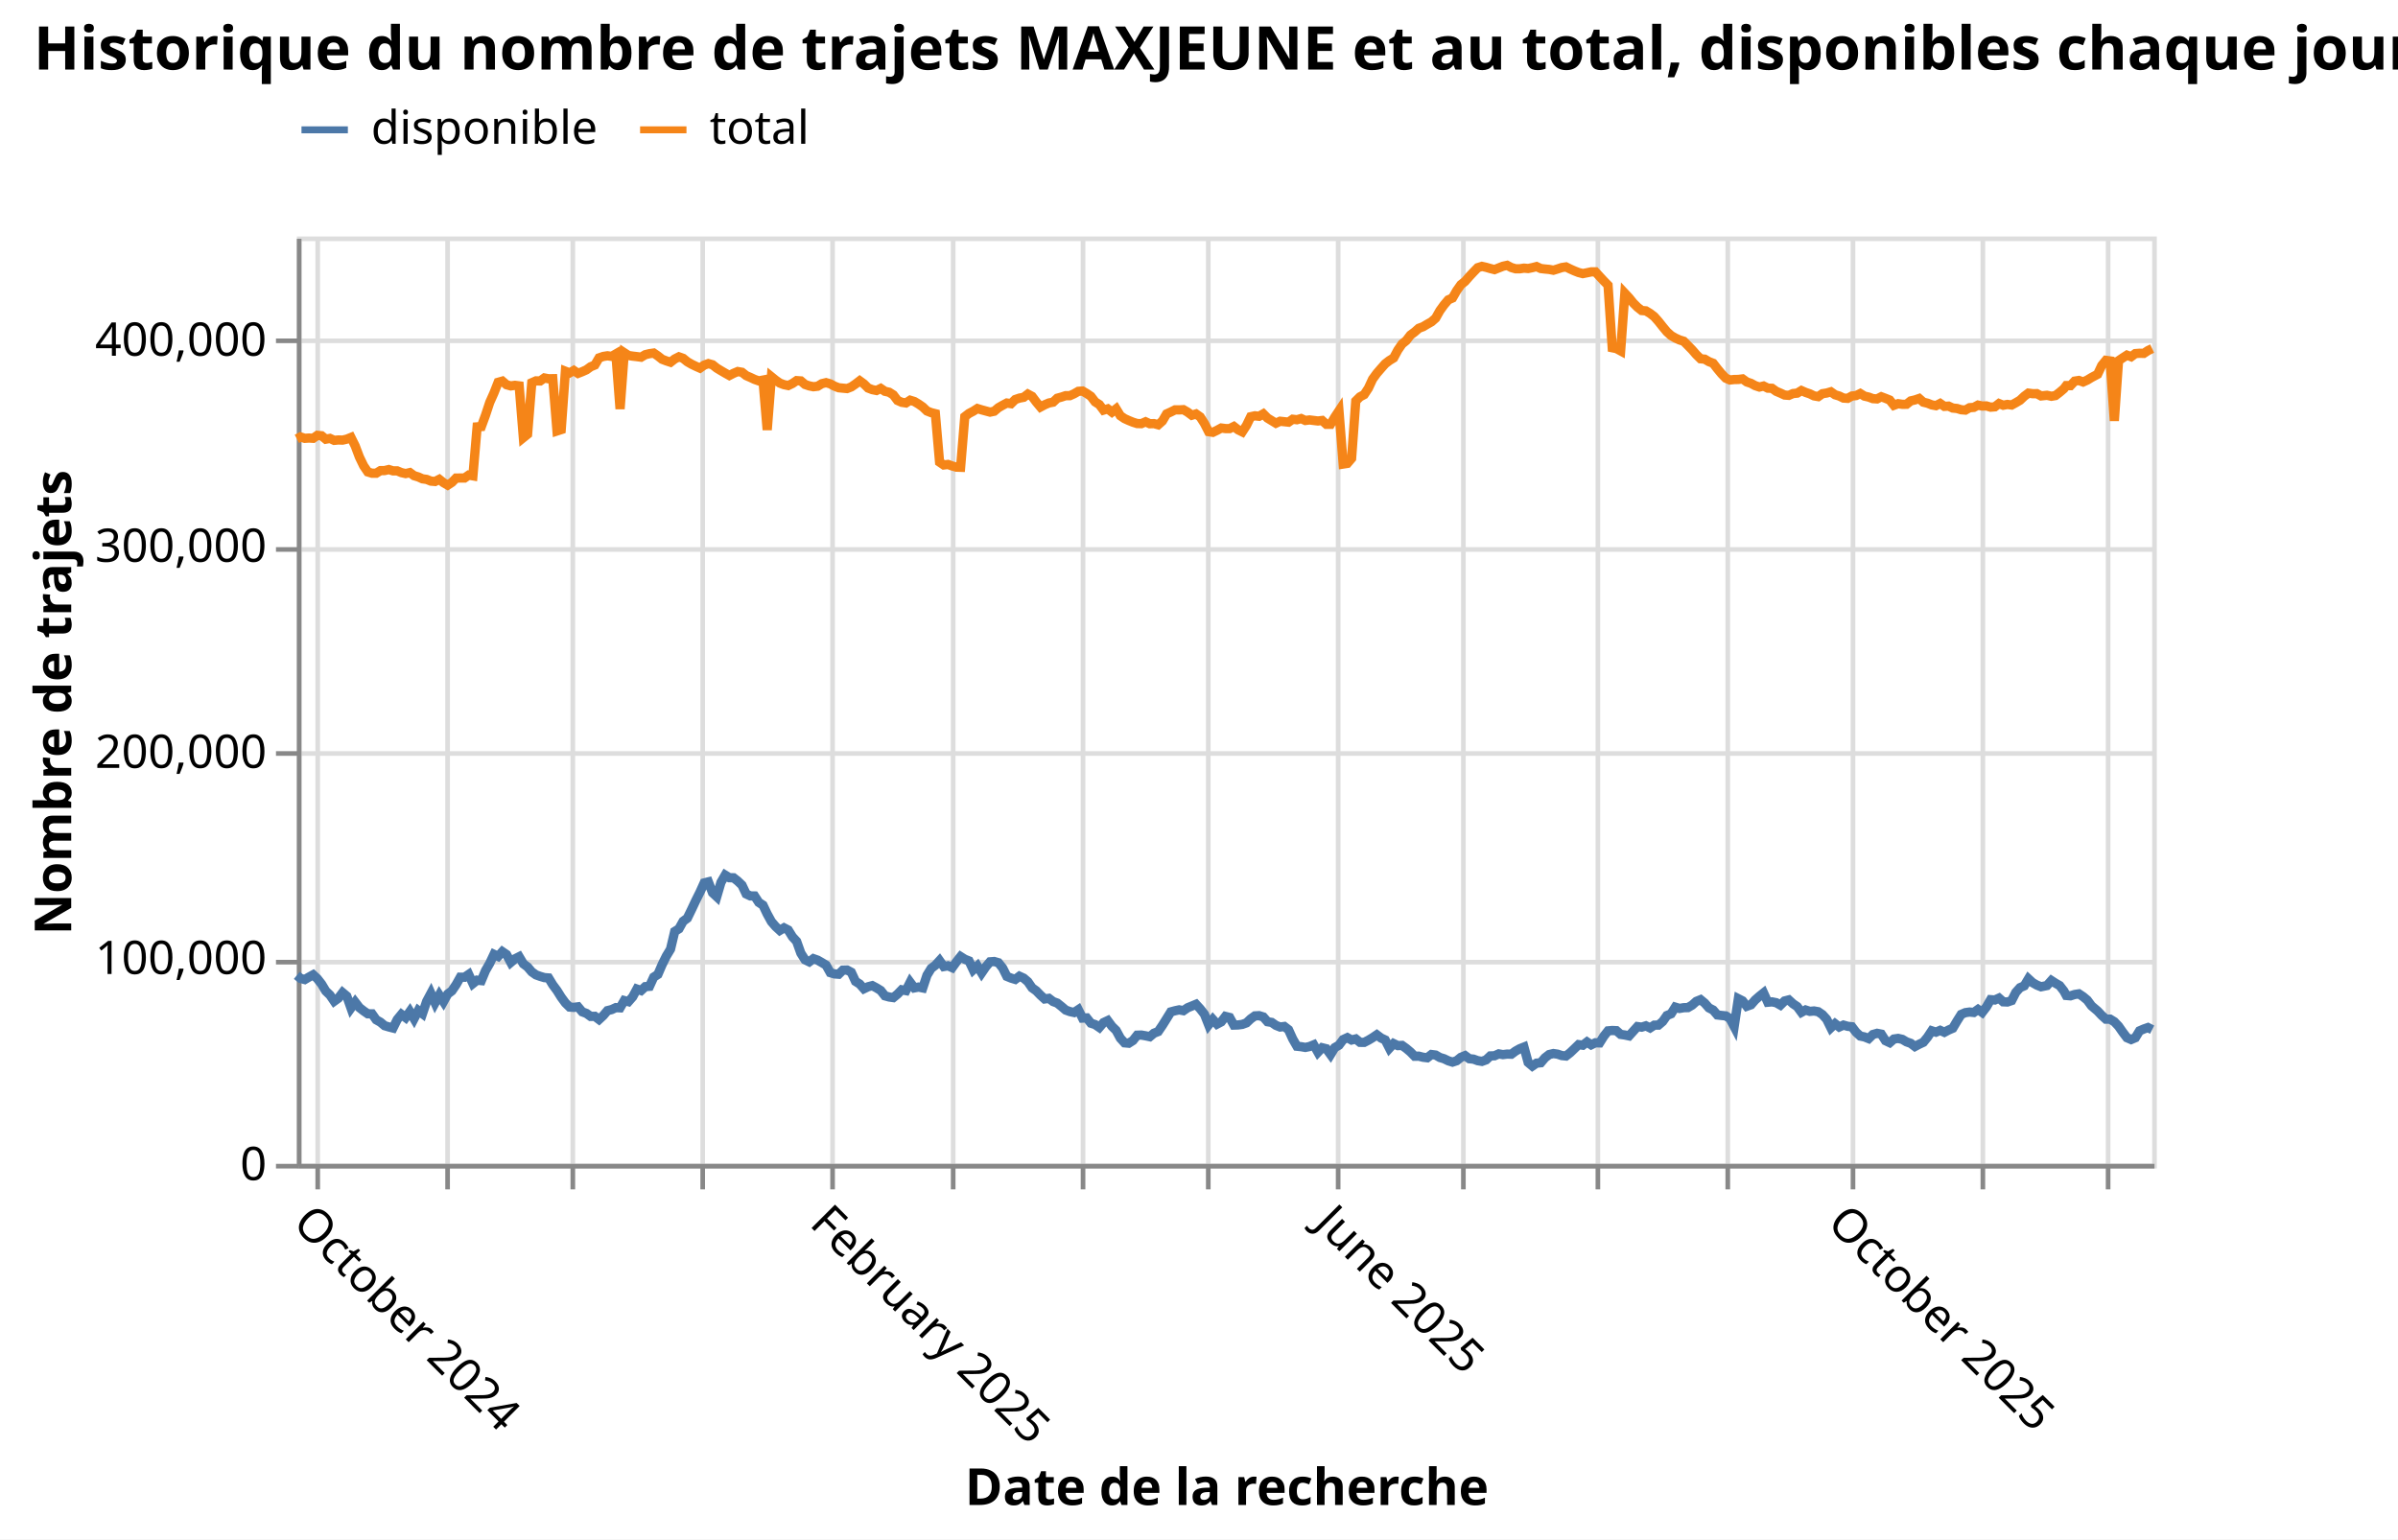
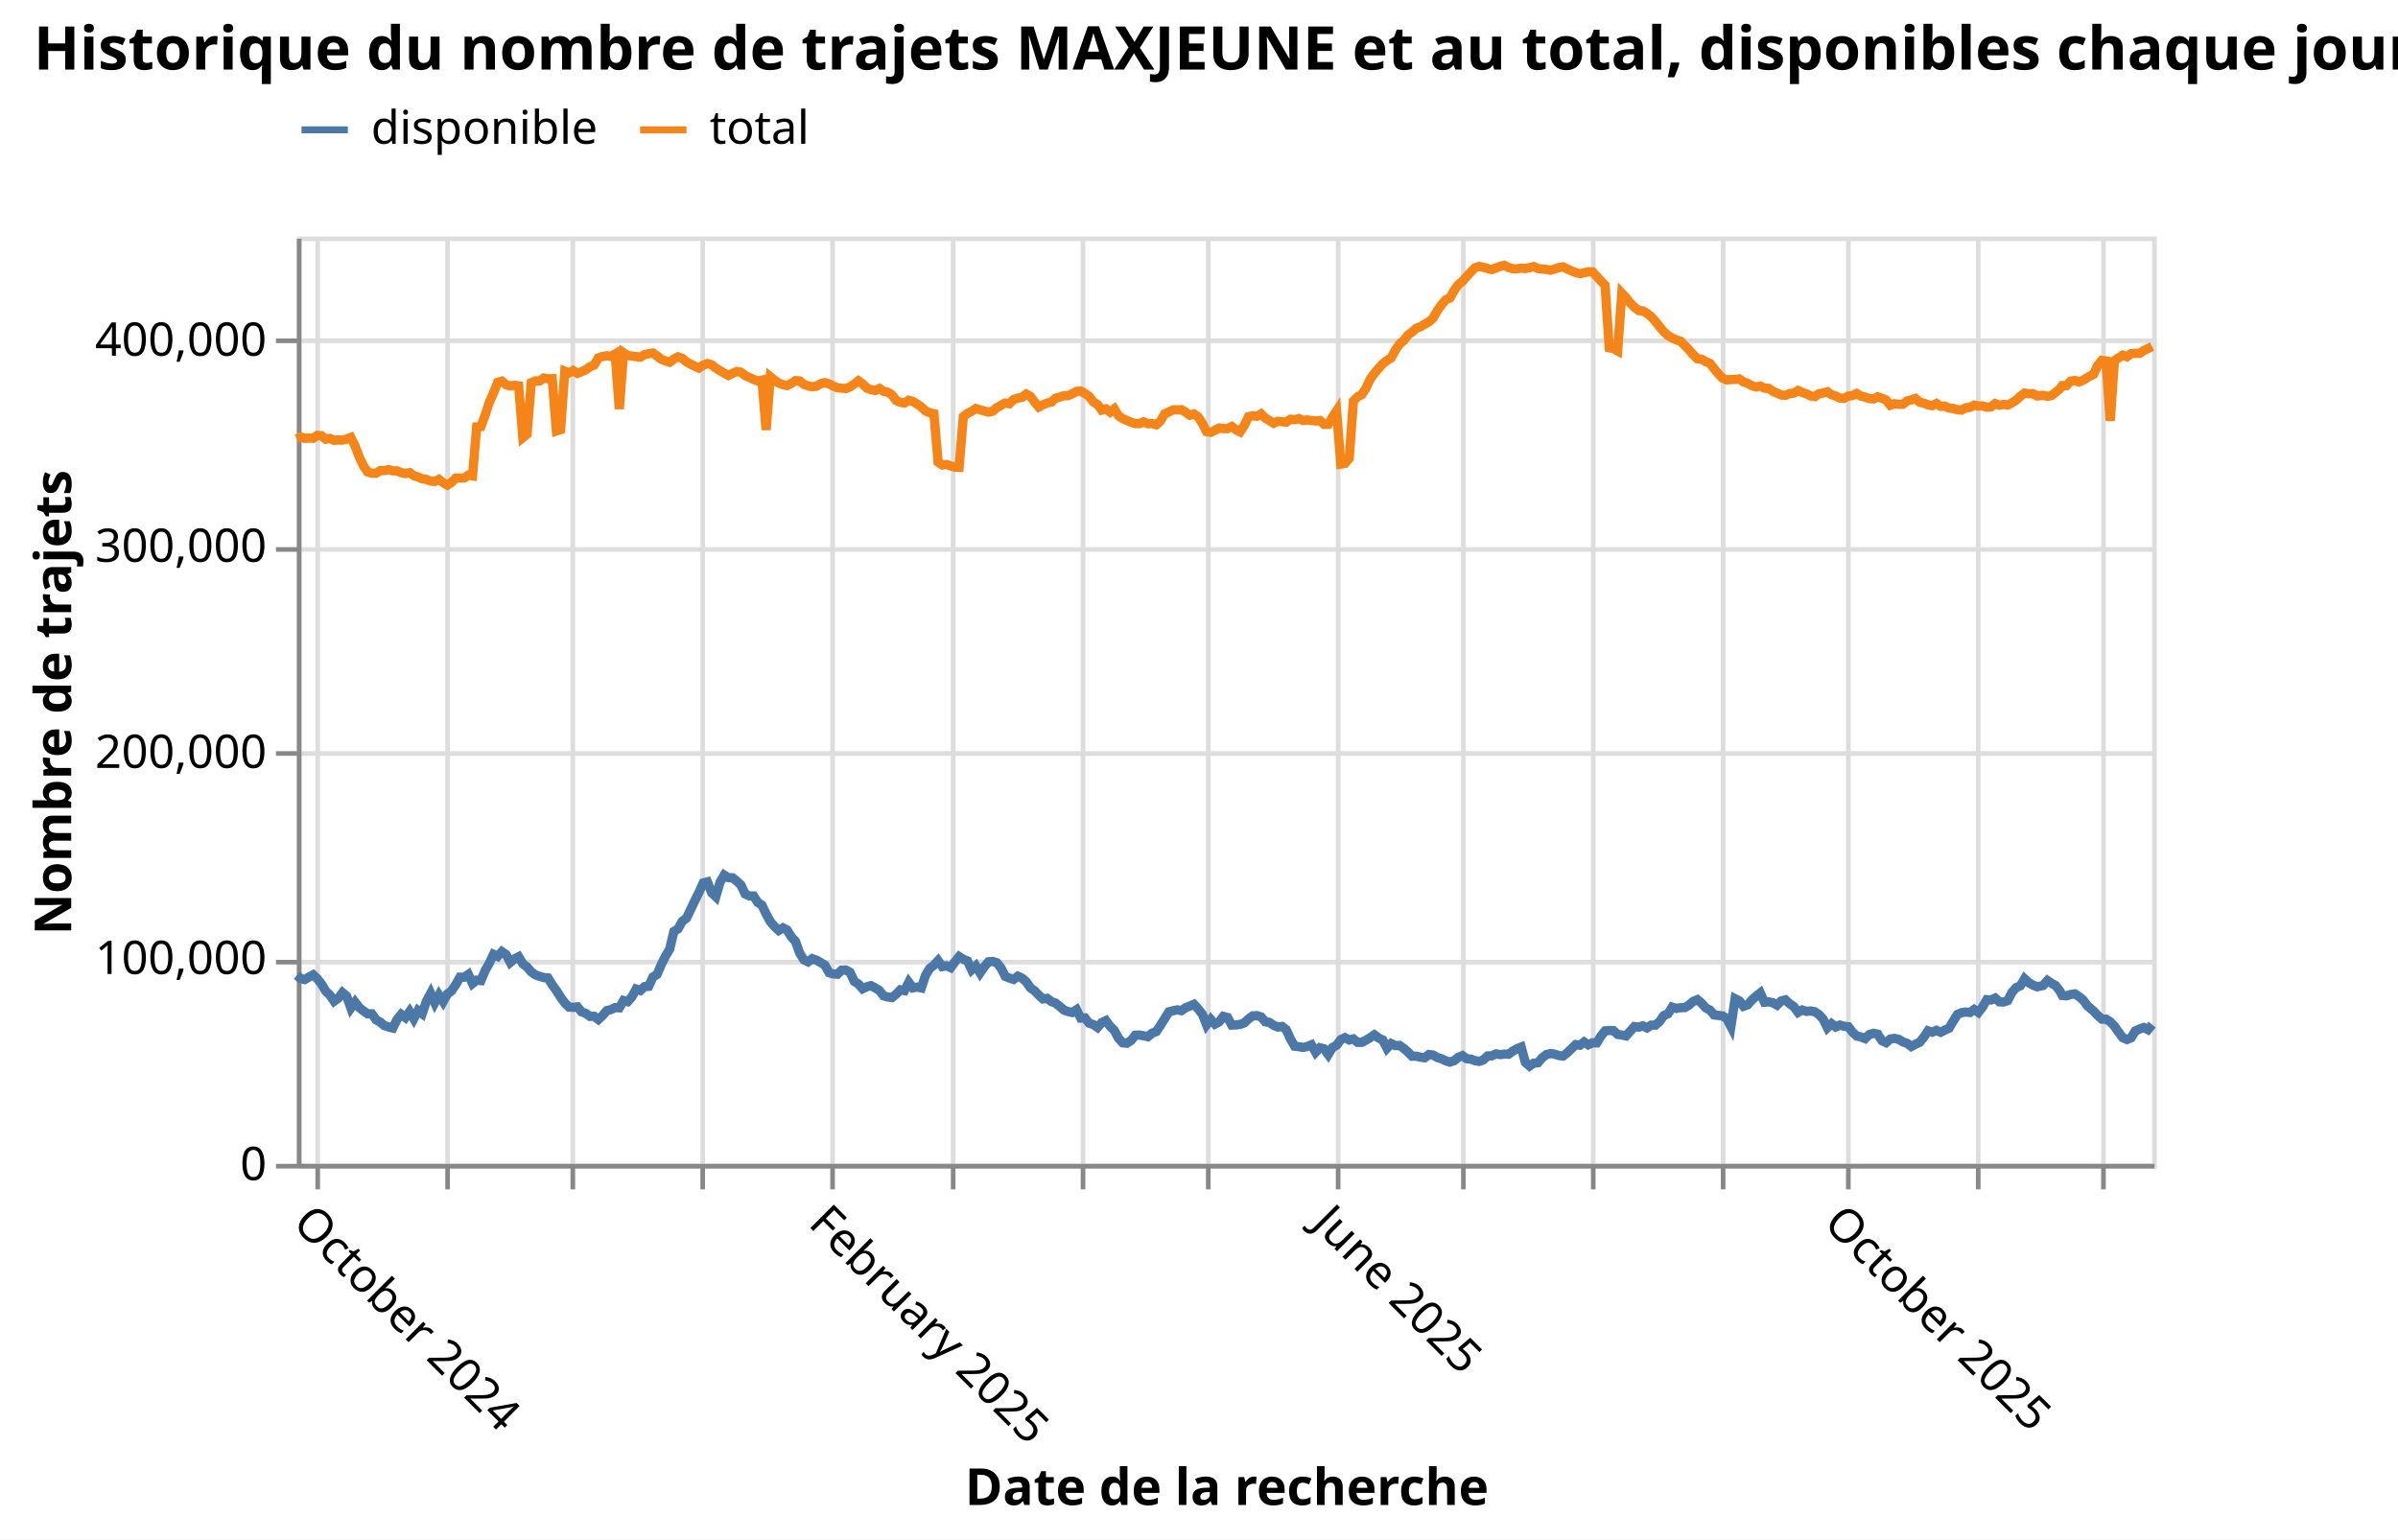
<svg xmlns="http://www.w3.org/2000/svg" version="1.1" class="marks" width="517" height="332" viewBox="0 0 517 332">
  <rect width="517" height="332" fill="white" />
  <g fill="none" stroke-miterlimit="10" transform="translate(64,51)">
    <g class="mark-group role-frame root" role="graphics-object" aria-roledescription="group mark container">
      <g transform="translate(0,0)">
        <path class="background" aria-hidden="true" d="M0.5,0.5h400v200h-400Z" stroke="#ddd" />
        <g>
          <g class="mark-group role-axis" aria-hidden="true">
            <g transform="translate(0.5,200.5)">
              <path class="background" aria-hidden="true" d="M0,0h0v0h0Z" pointer-events="none" />
              <g>
                <g class="mark-rule role-axis-grid" pointer-events="none">
                  <line transform="translate(4,-200)" x2="0" y2="200" stroke="#ddd" stroke-width="1" opacity="1" />
                  <line transform="translate(32,-200)" x2="0" y2="200" stroke="#ddd" stroke-width="1" opacity="1" />
                  <line transform="translate(59,-200)" x2="0" y2="200" stroke="#ddd" stroke-width="1" opacity="1" />
                  <line transform="translate(87,-200)" x2="0" y2="200" stroke="#ddd" stroke-width="1" opacity="1" />
                  <line transform="translate(115,-200)" x2="0" y2="200" stroke="#ddd" stroke-width="1" opacity="1" />
                  <line transform="translate(141,-200)" x2="0" y2="200" stroke="#ddd" stroke-width="1" opacity="1" />
                  <line transform="translate(169,-200)" x2="0" y2="200" stroke="#ddd" stroke-width="1" opacity="1" />
                  <line transform="translate(196,-200)" x2="0" y2="200" stroke="#ddd" stroke-width="1" opacity="1" />
                  <line transform="translate(224,-200)" x2="0" y2="200" stroke="#ddd" stroke-width="1" opacity="1" />
                  <line transform="translate(251,-200)" x2="0" y2="200" stroke="#ddd" stroke-width="1" opacity="1" />
-                   <line transform="translate(280,-200)" x2="0" y2="200" stroke="#ddd" stroke-width="1" opacity="1" />
-                   <line transform="translate(308,-200)" x2="0" y2="200" stroke="#ddd" stroke-width="1" opacity="1" />
-                   <line transform="translate(335,-200)" x2="0" y2="200" stroke="#ddd" stroke-width="1" opacity="1" />
-                   <line transform="translate(363,-200)" x2="0" y2="200" stroke="#ddd" stroke-width="1" opacity="1" />
-                   <line transform="translate(390,-200)" x2="0" y2="200" stroke="#ddd" stroke-width="1" opacity="1" />
+                   <line transform="translate(279,-200)" x2="0" y2="200" stroke="#ddd" stroke-width="1" opacity="1" />
+                   <line transform="translate(307,-200)" x2="0" y2="200" stroke="#ddd" stroke-width="1" opacity="1" />
+                   <line transform="translate(334,-200)" x2="0" y2="200" stroke="#ddd" stroke-width="1" opacity="1" />
+                   <line transform="translate(362,-200)" x2="0" y2="200" stroke="#ddd" stroke-width="1" opacity="1" />
+                   <line transform="translate(389,-200)" x2="0" y2="200" stroke="#ddd" stroke-width="1" opacity="1" />
                </g>
              </g>
              <path class="foreground" aria-hidden="true" d="" pointer-events="none" display="none" />
            </g>
          </g>
          <g class="mark-group role-axis" aria-hidden="true">
            <g transform="translate(0.5,0.5)">
              <path class="background" aria-hidden="true" d="M0,0h0v0h0Z" pointer-events="none" />
              <g>
                <g class="mark-rule role-axis-grid" pointer-events="none">
                  <line transform="translate(0,200)" x2="400" y2="0" stroke="#ddd" stroke-width="1" opacity="1" />
                  <line transform="translate(0,156)" x2="400" y2="0" stroke="#ddd" stroke-width="1" opacity="1" />
                  <line transform="translate(0,111)" x2="400" y2="0" stroke="#ddd" stroke-width="1" opacity="1" />
                  <line transform="translate(0,67)" x2="400" y2="0" stroke="#ddd" stroke-width="1" opacity="1" />
                  <line transform="translate(0,22)" x2="400" y2="0" stroke="#ddd" stroke-width="1" opacity="1" />
                </g>
              </g>
              <path class="foreground" aria-hidden="true" d="" pointer-events="none" display="none" />
            </g>
          </g>
          <g class="mark-group role-axis" role="graphics-symbol" aria-roledescription="axis" aria-label="X-axis titled 'Date de la recherche' for a time scale with values from September 2024 to December 2025">
            <g transform="translate(0.5,200.5)">
              <path class="background" aria-hidden="true" d="M0,0h0v0h0Z" pointer-events="none" />
              <g>
                <g class="mark-rule role-axis-tick" pointer-events="none">
                  <line transform="translate(4,0)" x2="0" y2="5" stroke="#888" stroke-width="1" opacity="1" />
                  <line transform="translate(32,0)" x2="0" y2="5" stroke="#888" stroke-width="1" opacity="1" />
                  <line transform="translate(59,0)" x2="0" y2="5" stroke="#888" stroke-width="1" opacity="1" />
                  <line transform="translate(87,0)" x2="0" y2="5" stroke="#888" stroke-width="1" opacity="1" />
                  <line transform="translate(115,0)" x2="0" y2="5" stroke="#888" stroke-width="1" opacity="1" />
                  <line transform="translate(141,0)" x2="0" y2="5" stroke="#888" stroke-width="1" opacity="1" />
                  <line transform="translate(169,0)" x2="0" y2="5" stroke="#888" stroke-width="1" opacity="1" />
                  <line transform="translate(196,0)" x2="0" y2="5" stroke="#888" stroke-width="1" opacity="1" />
                  <line transform="translate(224,0)" x2="0" y2="5" stroke="#888" stroke-width="1" opacity="1" />
                  <line transform="translate(251,0)" x2="0" y2="5" stroke="#888" stroke-width="1" opacity="1" />
-                   <line transform="translate(280,0)" x2="0" y2="5" stroke="#888" stroke-width="1" opacity="1" />
-                   <line transform="translate(308,0)" x2="0" y2="5" stroke="#888" stroke-width="1" opacity="1" />
-                   <line transform="translate(335,0)" x2="0" y2="5" stroke="#888" stroke-width="1" opacity="1" />
-                   <line transform="translate(363,0)" x2="0" y2="5" stroke="#888" stroke-width="1" opacity="1" />
-                   <line transform="translate(390,0)" x2="0" y2="5" stroke="#888" stroke-width="1" opacity="1" />
+                   <line transform="translate(279,0)" x2="0" y2="5" stroke="#888" stroke-width="1" opacity="1" />
+                   <line transform="translate(307,0)" x2="0" y2="5" stroke="#888" stroke-width="1" opacity="1" />
+                   <line transform="translate(334,0)" x2="0" y2="5" stroke="#888" stroke-width="1" opacity="1" />
+                   <line transform="translate(362,0)" x2="0" y2="5" stroke="#888" stroke-width="1" opacity="1" />
+                   <line transform="translate(389,0)" x2="0" y2="5" stroke="#888" stroke-width="1" opacity="1" />
                </g>
                <g class="mark-text role-axis-label" pointer-events="none">
-                   <text text-anchor="start" transform="translate(3.95897,7) rotate(45) translate(0,8)" font-family="sans-serif" font-size="10px" fill="#000" opacity="1">October 2024</text>
-                   <text text-anchor="start" transform="translate(32.05726,7) rotate(45) translate(0,8)" font-family="sans-serif" font-size="10px" fill="#000" opacity="0">November 2024</text>
-                   <text text-anchor="start" transform="translate(59.24915,7) rotate(45) translate(0,8)" font-family="sans-serif" font-size="10px" fill="#000" opacity="0">December 2024</text>
-                   <text text-anchor="start" transform="translate(87.34744,7) rotate(45) translate(0,8)" font-family="sans-serif" font-size="10px" fill="#000" opacity="0">January 2025</text>
-                   <text text-anchor="start" transform="translate(115.4457,7) rotate(45) translate(0,8)" font-family="sans-serif" font-size="10px" fill="#000" opacity="1">February 2025</text>
-                   <text text-anchor="start" transform="translate(140.8248,7) rotate(45) translate(0,8)" font-family="sans-serif" font-size="10px" fill="#000" opacity="0">March 2025</text>
-                   <text text-anchor="start" transform="translate(168.9231,7) rotate(45) translate(0,8)" font-family="sans-serif" font-size="10px" fill="#000" opacity="0">April 2025</text>
-                   <text text-anchor="start" transform="translate(196.115,7) rotate(45) translate(0,8)" font-family="sans-serif" font-size="10px" fill="#000" opacity="0">May 2025</text>
-                   <text text-anchor="start" transform="translate(224.2133,7) rotate(45) translate(0,8)" font-family="sans-serif" font-size="10px" fill="#000" opacity="1">June 2025</text>
-                   <text text-anchor="start" transform="translate(251.4052,7) rotate(45) translate(0,8)" font-family="sans-serif" font-size="10px" fill="#000" opacity="0">July 2025</text>
-                   <text text-anchor="start" transform="translate(279.5035,7) rotate(45) translate(0,8)" font-family="sans-serif" font-size="10px" fill="#000" opacity="0">August 2025</text>
-                   <text text-anchor="start" transform="translate(307.6018,7) rotate(45) translate(0,8)" font-family="sans-serif" font-size="10px" fill="#000" opacity="0">September 2025</text>
-                   <text text-anchor="start" transform="translate(334.7937,7) rotate(45) translate(0,8)" font-family="sans-serif" font-size="10px" fill="#000" opacity="1">October 2025</text>
-                   <text text-anchor="start" transform="translate(362.892,7) rotate(45) translate(0,8)" font-family="sans-serif" font-size="10px" fill="#000" opacity="0">November 2025</text>
-                   <text text-anchor="start" transform="translate(390.0839,7) rotate(45) translate(0,8)" font-family="sans-serif" font-size="10px" fill="#000" opacity="0">December 2025</text>
+                   <text text-anchor="start" transform="translate(3.950018,7) rotate(45) translate(0,8)" font-family="sans-serif" font-size="10px" fill="#000" opacity="1">October 2024</text>
+                   <text text-anchor="start" transform="translate(31.98478,7) rotate(45) translate(0,8)" font-family="sans-serif" font-size="10px" fill="#000" opacity="0">November 2024</text>
+                   <text text-anchor="start" transform="translate(59.11519,7) rotate(45) translate(0,8)" font-family="sans-serif" font-size="10px" fill="#000" opacity="0">December 2024</text>
+                   <text text-anchor="start" transform="translate(87.14995,7) rotate(45) translate(0,8)" font-family="sans-serif" font-size="10px" fill="#000" opacity="0">January 2025</text>
+                   <text text-anchor="start" transform="translate(115.1847,7) rotate(45) translate(0,8)" font-family="sans-serif" font-size="10px" fill="#000" opacity="1">February 2025</text>
+                   <text text-anchor="start" transform="translate(140.5064,7) rotate(45) translate(0,8)" font-family="sans-serif" font-size="10px" fill="#000" opacity="0">March 2025</text>
+                   <text text-anchor="start" transform="translate(168.5412,7) rotate(45) translate(0,8)" font-family="sans-serif" font-size="10px" fill="#000" opacity="0">April 2025</text>
+                   <text text-anchor="start" transform="translate(195.6716,7) rotate(45) translate(0,8)" font-family="sans-serif" font-size="10px" fill="#000" opacity="0">May 2025</text>
+                   <text text-anchor="start" transform="translate(223.7064,7) rotate(45) translate(0,8)" font-family="sans-serif" font-size="10px" fill="#000" opacity="1">June 2025</text>
+                   <text text-anchor="start" transform="translate(250.8368,7) rotate(45) translate(0,8)" font-family="sans-serif" font-size="10px" fill="#000" opacity="0">July 2025</text>
+                   <text text-anchor="start" transform="translate(278.8715,7) rotate(45) translate(0,8)" font-family="sans-serif" font-size="10px" fill="#000" opacity="0">August 2025</text>
+                   <text text-anchor="start" transform="translate(306.9063,7) rotate(45) translate(0,8)" font-family="sans-serif" font-size="10px" fill="#000" opacity="0">September 2025</text>
+                   <text text-anchor="start" transform="translate(334.0367,7) rotate(45) translate(0,8)" font-family="sans-serif" font-size="10px" fill="#000" opacity="1">October 2025</text>
+                   <text text-anchor="start" transform="translate(362.0714,7) rotate(45) translate(0,8)" font-family="sans-serif" font-size="10px" fill="#000" opacity="0">November 2025</text>
+                   <text text-anchor="start" transform="translate(389.2019,7) rotate(45) translate(0,8)" font-family="sans-serif" font-size="10px" fill="#000" opacity="0">December 2025</text>
                </g>
                <g class="mark-rule role-axis-domain" pointer-events="none">
                  <line transform="translate(0,0)" x2="400" y2="0" stroke="#888" stroke-width="1" opacity="1" />
                </g>
                <g class="mark-text role-axis-title" pointer-events="none">
                  <text text-anchor="middle" transform="translate(200,73.06063)" font-family="sans-serif" font-size="11px" font-weight="bold" fill="#000" opacity="1">Date de la recherche</text>
                </g>
              </g>
              <path class="foreground" aria-hidden="true" d="" pointer-events="none" display="none" />
            </g>
          </g>
          <g class="mark-group role-axis" role="graphics-symbol" aria-roledescription="axis" aria-label="Y-axis titled 'Nombre de trajets' for a linear scale with values from 0 to 450,000">
            <g transform="translate(0.5,0.5)">
              <path class="background" aria-hidden="true" d="M0,0h0v0h0Z" pointer-events="none" />
              <g>
                <g class="mark-rule role-axis-tick" pointer-events="none">
                  <line transform="translate(0,200)" x2="-5" y2="0" stroke="#888" stroke-width="1" opacity="1" />
                  <line transform="translate(0,156)" x2="-5" y2="0" stroke="#888" stroke-width="1" opacity="1" />
                  <line transform="translate(0,111)" x2="-5" y2="0" stroke="#888" stroke-width="1" opacity="1" />
                  <line transform="translate(0,67)" x2="-5" y2="0" stroke="#888" stroke-width="1" opacity="1" />
                  <line transform="translate(0,22)" x2="-5" y2="0" stroke="#888" stroke-width="1" opacity="1" />
                </g>
                <g class="mark-text role-axis-label" pointer-events="none">
                  <text text-anchor="end" transform="translate(-7,203)" font-family="sans-serif" font-size="10px" fill="#000" opacity="1">0</text>
                  <text text-anchor="end" transform="translate(-7,158.5556)" font-family="sans-serif" font-size="10px" fill="#000" opacity="1">100,000</text>
                  <text text-anchor="end" transform="translate(-7,114.1111)" font-family="sans-serif" font-size="10px" fill="#000" opacity="1">200,000</text>
                  <text text-anchor="end" transform="translate(-7,69.66667)" font-family="sans-serif" font-size="10px" fill="#000" opacity="1">300,000</text>
                  <text text-anchor="end" transform="translate(-7,25.22222)" font-family="sans-serif" font-size="10px" fill="#000" opacity="1">400,000</text>
                </g>
                <g class="mark-rule role-axis-domain" pointer-events="none">
                  <line transform="translate(0,200)" x2="0" y2="-200" stroke="#888" stroke-width="1" opacity="1" />
                </g>
                <g class="mark-text role-axis-title" pointer-events="none">
                  <text text-anchor="middle" transform="translate(-47.14746,100) rotate(-90) translate(0,-2)" font-family="sans-serif" font-size="11px" font-weight="bold" fill="#000" opacity="1">Nombre de trajets</text>
                </g>
              </g>
              <path class="foreground" aria-hidden="true" d="" pointer-events="none" display="none" />
            </g>
          </g>
          <g class="mark-group role-scope pathgroup" role="graphics-object" aria-roledescription="group mark container">
            <g transform="translate(0,0)">
              <path class="background" aria-hidden="true" d="M0,0h400v200h-400Z" />
              <g>
                <g class="mark-line role-mark marks" role="graphics-object" aria-roledescription="line mark container">
-                   <path aria-label="Date de la recherche: September 2024; Nombre de trajets: 91488; variable: disponible" role="graphics-symbol" aria-roledescription="line mark" d="M0,159.339L0.797,160.009L1.703,160.25L2.609,159.721L3.516,159.224L4.422,160.066L5.329,161.226L6.235,162.729L7.141,163.599L8.048,164.927L8.954,164.272L9.861,163.069L10.767,163.83L11.673,166.394L12.58,165.123L13.486,166.305L14.393,167.015L15.299,167.638L16.205,167.648L17.112,168.931L18.018,169.444L18.925,170.203L19.831,170.474L20.737,170.704L21.644,168.872L22.55,167.766L23.456,168.451L24.363,167.16L25.269,168.696L26.176,166.936L27.082,167.617L27.989,164.943L28.901,163.236L29.801,165.275L30.708,163.601L31.614,165.017L32.52,163.38L33.427,162.688L34.333,161.357L35.24,159.746L36.146,159.755L37.054,159.142L37.959,161.116L38.865,160.392L39.772,160.483L40.678,158.316L41.584,156.748L42.493,154.82L43.397,155.253L44.304,154.239L45.21,154.859L46.119,156.557L47.023,155.787L47.93,155.331L48.835,156.853L49.742,157.538L50.648,158.599L51.555,159.242L52.461,159.566L53.367,159.835L54.274,159.906L55.18,161.397L56.087,162.616L56.993,164.062L57.9,165.294L58.806,166.184L59.712,166.252L60.62,166.133L61.525,167.211L62.432,167.551L63.338,168.202L64.245,168.182L65.152,168.864L66.058,168.023L66.964,166.956L67.87,166.728L68.776,166.308L69.683,166.35L70.589,164.781L71.495,165.02L72.402,163.984L73.308,162.302L74.215,162.622L75.121,161.783L76.027,161.712L76.934,159.731L77.84,159.145L78.747,157.033L79.653,155.203L80.559,153.702L81.466,149.882L82.372,149.315L83.279,147.688L84.185,147.022L85.091,145.158L85.998,143.235L86.904,141.419L87.811,139.417L88.717,139.184L89.623,141.537L90.53,142.381L91.436,139.298L92.343,137.729L93.249,138.287L94.155,138.306L95.062,139.025L95.969,139.891L96.875,141.793L97.781,142.216L98.687,142.23L99.594,143.622L100.5,144.212L101.406,146.113L102.313,147.762L103.219,148.816L104.126,149.653L105.032,149.103L105.938,149.572L106.845,151.036L107.751,152.019L108.658,154.556L109.564,155.987L110.47,156.427L111.377,155.749L112.283,156.068L113.19,156.588L114.096,157.142L115.002,158.761L115.909,159.033L116.815,159.104L117.722,158.219L118.628,158.195L119.534,158.685L120.441,160.639L121.347,161.217L122.254,162.238L123.16,161.805L124.066,161.569L124.973,162.052L125.879,162.612L126.786,163.765L127.692,164.016L128.598,164.144L129.505,163.397L130.411,162.463L131.318,162.635L132.224,160.836L133.13,162.052L134.037,161.876L134.943,162.061L135.85,159.33L136.756,157.85L137.662,157.162L138.569,156.173L139.475,157.449L140.382,157.287L141.288,157.682L142.194,156.434L143.101,155.299L144.007,155.873L144.914,156.232L145.82,158.153L146.726,157.316L147.633,158.821L148.539,157.497L149.445,156.43L150.352,156.36L151.258,156.624L152.165,157.757L153.071,159.565L153.977,159.94L154.884,160.216L155.79,159.533L156.697,159.946L157.603,160.72L158.509,162.035L159.416,162.685L160.322,163.619L161.229,164.437L162.135,164.308L163.041,164.997L163.948,165.332L164.854,166.06L165.761,166.832L166.667,167.163L167.573,167.356L168.48,166.756L169.386,168.562L170.293,168.524L171.199,169.668L172.105,169.96L173.012,170.583L173.918,169.531L174.825,169.106L175.731,170.336L176.637,171.222L177.544,172.901L178.45,173.898L179.356,173.981L180.263,173.399L181.169,172.256L182.076,172.224L182.982,172.383L183.889,172.577L184.795,171.82L185.701,171.468L186.608,170.136L187.514,168.69L188.42,167.228L189.327,166.981L190.233,166.786L191.14,166.962L192.046,166.335L192.952,165.966L193.859,165.59L194.765,166.577L195.672,167.733L196.578,170.02L197.484,168.846L198.391,169.858L199.297,169.379L200.204,168.202L201.11,168.43L202.016,170.075L202.923,170.046L203.829,169.925L204.736,169.592L205.642,168.736L206.548,168.091L207.455,168.04L208.361,168.317L209.268,169.349L210.174,169.497L211.08,170.13L211.987,170.491L212.893,170.374L213.8,171.072L214.706,173.061L215.612,174.635L216.519,174.731L217.425,174.89L218.332,174.699L219.238,174.329L220.144,175.925L221.051,174.959L221.957,175.182L222.864,176.424L223.77,174.932L224.676,174.408L225.583,173.2L226.489,172.78L227.396,173.29L228.302,173.061L229.208,173.79L230.115,173.8L231.021,173.333L231.928,172.788L232.834,172.172L233.74,172.853L234.647,173.283L235.553,175.056L236.46,174.065L237.366,174.497L238.273,174.456L239.179,175.107L240.085,175.869L240.991,176.792L241.898,176.778L242.804,177.009L243.711,177.119L244.617,176.421L245.523,176.539L246.43,177.062L247.336,177.335L248.243,177.774L249.149,178.057L250.056,177.759L250.962,177.03L251.868,176.662L252.775,177.327L253.681,177.417L254.588,177.748L255.494,177.901L256.4,177.574L257.307,176.725L258.213,176.693L259.12,176.283L260.026,176.441L260.932,176.327L261.839,176.355L262.745,175.682L263.652,175.172L264.558,174.815L265.464,178.13L266.371,178.902L267.277,178.285L268.183,178.194L269.09,177.128L269.996,176.427L270.903,176.211L271.809,176.344L272.715,176.647L273.622,176.738L274.528,176.03L275.435,175.164L276.341,174.287L277.247,174.413L278.154,173.714L279.06,174.324L279.966,173.887L280.873,173.912L281.779,172.471L282.686,171.321L283.592,171.24L284.499,171.28L285.405,172.08L286.311,172.211L287.218,172.403L288.124,171.398L289.03,170.396L289.937,170.518L290.845,170.236L291.75,170.683L292.656,170.087L293.562,170.074L294.469,169.3L295.375,168.013L296.282,167.635L297.188,166.205L298.095,166.481L299.001,166.323L299.907,166.3L300.814,165.771L301.72,164.96L302.636,164.593L303.533,165.332L304.439,166.362L305.346,166.83L306.252,167.888L307.158,167.998L308.065,168.088L308.971,168.656L309.878,170.384L310.784,164.386L311.69,164.849L312.597,166.016L313.503,165.694L314.41,164.655L315.316,163.862L316.222,163.137L317.129,165.146L318.035,165.064L318.942,165.244L319.848,165.762L320.754,164.872L321.661,164.64L322.568,165.472L323.474,166.088L324.38,167.32L325.286,166.82L326.193,167.115L327.099,167.029L328.006,167.192L328.912,167.811L329.818,168.811L330.725,170.644L331.631,169.776L332.538,170.481L333.444,170.076L334.35,170.333L335.257,170.433L336.163,171.609L337.07,172.44L337.976,172.626L338.882,172.988L339.789,172.106L340.695,171.847L341.602,172.026L342.508,173.442L343.414,173.866L344.321,173.078L345.227,172.944L346.133,173.152L347.04,173.688L347.946,174.006L348.853,174.688L349.759,174.205L350.665,173.786L351.572,172.674L352.478,171.307L353.385,171.597L354.291,171.21L355.197,171.624L356.104,171.142L357.01,170.751L357.917,169.213L358.824,167.775L359.729,167.387L360.636,167.261L361.542,167.35L362.449,166.703L363.355,167.341L364.262,166.164L365.168,164.592L366.074,164.66L366.981,164.254L367.887,165.054L368.793,165.095L369.7,164.783L370.606,163.01L371.513,162.001L372.419,161.608L373.325,160.09L374.232,160.927L375.139,161.446L376.045,161.809L377.316,161.546L378.279,160.467L379.154,161.036L380.058,161.558L380.964,162.723L381.483,163.683L382.389,163.763L383.296,163.474L384.202,163.335L385.109,163.94L386.015,164.694L386.921,165.922L388.238,167.04L389.122,167.981L390.029,168.795L390.935,168.795L391.841,169.349L392.749,170.304L393.654,171.598L394.561,172.795L395.467,173.184L396.373,172.799L397.28,171.315L398.188,170.919L399.097,170.603L400,171.061" stroke="#4c78a8" stroke-width="2" />
+                   <path aria-label="Date de la recherche: September 2024; Nombre de trajets: 91488; variable: disponible" role="graphics-symbol" aria-roledescription="line mark" d="M0,159.339L0.795,160.009L1.699,160.25L2.603,159.721L3.508,159.224L4.412,160.066L5.317,161.226L6.221,162.729L7.125,163.599L8.03,164.927L8.934,164.272L9.838,163.069L10.743,163.83L11.647,166.394L12.551,165.123L13.456,166.305L14.36,167.015L15.264,167.638L16.169,167.648L17.073,168.931L17.977,169.444L18.882,170.203L19.786,170.474L20.69,170.704L21.595,168.872L22.499,167.766L23.403,168.451L24.308,167.16L25.212,168.696L26.116,166.936L27.021,167.617L27.925,164.943L28.836,163.236L29.734,165.275L30.639,163.601L31.543,165.017L32.447,163.38L33.352,162.688L34.256,161.357L35.16,159.746L36.064,159.755L36.97,159.142L37.873,161.116L38.777,160.392L39.682,160.483L40.586,158.316L41.49,156.748L42.397,154.82L43.299,155.253L44.203,154.239L45.108,154.859L46.015,156.557L46.917,155.787L47.822,155.331L48.725,156.853L49.629,157.538L50.534,158.599L51.438,159.242L52.343,159.566L53.247,159.835L54.151,159.906L55.056,161.397L55.96,162.616L56.864,164.062L57.769,165.294L58.673,166.184L59.577,166.252L60.482,166.133L61.386,167.211L62.291,167.551L63.195,168.202L64.099,168.182L65.004,168.864L65.908,168.023L66.812,166.956L67.716,166.728L68.621,166.308L69.525,166.35L70.429,164.781L71.334,165.02L72.238,163.984L73.142,162.302L74.047,162.622L74.951,161.783L75.855,161.712L76.76,159.731L77.664,159.145L78.568,157.033L79.473,155.203L80.377,153.702L81.282,149.882L82.186,149.315L83.09,147.688L83.995,147.022L84.899,145.158L85.803,143.235L86.708,141.419L87.612,139.417L88.516,139.184L89.421,141.537L90.325,142.381L91.229,139.298L92.134,137.729L93.038,138.287L93.942,138.306L94.847,139.025L95.752,139.891L96.656,141.793L97.56,142.216L98.464,142.23L99.369,143.622L100.273,144.212L101.177,146.113L102.081,147.762L102.986,148.816L103.89,149.653L104.795,149.103L105.699,149.572L106.603,151.036L107.508,152.019L108.412,154.556L109.316,155.987L110.221,156.427L111.125,155.749L112.029,156.068L112.934,156.588L113.838,157.142L114.742,158.761L115.647,159.033L116.551,159.104L117.456,158.219L118.36,158.195L119.264,158.685L120.168,160.639L121.073,161.217L121.977,162.238L122.882,161.805L123.786,161.569L124.69,162.052L125.595,162.612L126.499,163.765L127.403,164.016L128.308,164.144L129.212,163.397L130.116,162.463L131.021,162.635L131.925,160.836L132.829,162.052L133.734,161.876L134.638,162.061L135.542,159.33L136.447,157.85L137.351,157.162L138.255,156.173L139.16,157.449L140.064,157.287L140.968,157.682L141.873,156.434L142.777,155.299L143.681,155.873L144.586,156.232L145.49,158.153L146.395,157.316L147.299,158.821L148.203,157.497L149.108,156.43L150.012,156.36L150.916,156.624L151.821,157.757L152.725,159.565L153.629,159.94L154.534,160.216L155.438,159.533L156.342,159.946L157.247,160.72L158.151,162.035L159.055,162.685L159.96,163.619L160.864,164.437L161.768,164.308L162.673,164.997L163.577,165.332L164.481,166.06L165.386,166.832L166.29,167.163L167.195,167.356L168.099,166.756L169.003,168.562L169.908,168.524L170.812,169.668L171.716,169.96L172.621,170.583L173.525,169.531L174.429,169.106L175.334,170.336L176.238,171.222L177.142,172.901L178.047,173.898L178.951,173.981L179.855,173.399L180.76,172.256L181.664,172.224L182.568,172.383L183.473,172.577L184.377,171.82L185.281,171.468L186.186,170.136L187.09,168.69L187.994,167.228L188.899,166.981L189.803,166.786L190.708,166.962L191.612,166.335L192.516,165.966L193.421,165.59L194.325,166.577L195.229,167.733L196.134,170.02L197.038,168.846L197.942,169.858L198.847,169.379L199.751,168.202L200.655,168.43L201.56,170.075L202.464,170.046L203.368,169.925L204.273,169.592L205.177,168.736L206.081,168.091L206.986,168.04L207.89,168.317L208.794,169.349L209.699,169.497L210.603,170.13L211.507,170.491L212.412,170.374L213.316,171.072L214.221,173.061L215.125,174.635L216.029,174.731L216.933,174.89L217.838,174.699L218.742,174.329L219.647,175.925L220.551,174.959L221.455,175.182L222.36,176.424L223.264,174.932L224.168,174.408L225.073,173.2L225.977,172.78L226.881,173.29L227.786,173.061L228.69,173.79L229.595,173.8L230.499,173.333L231.403,172.788L232.308,172.172L233.212,172.853L234.116,173.283L235.021,175.056L235.925,174.065L236.83,174.497L237.734,174.456L238.638,175.107L239.542,175.869L240.447,176.792L241.351,176.778L242.255,177.009L243.16,177.119L244.064,176.421L244.968,176.539L245.873,177.062L246.777,177.335L247.681,177.774L248.586,178.057L249.49,177.759L250.395,177.03L251.299,176.662L252.203,177.327L253.108,177.417L254.012,177.748L254.916,177.901L255.821,177.574L256.725,176.725L257.629,176.693L258.534,176.283L259.438,176.441L260.342,176.327L261.247,176.355L262.151,175.682L263.055,175.172L263.96,174.815L264.864,178.13L265.768,178.902L266.673,178.285L267.577,178.194L268.481,177.128L269.386,176.427L270.29,176.211L271.194,176.344L272.099,176.647L273.004,176.738L273.907,176.03L274.812,175.164L275.716,174.287L276.62,174.413L277.525,173.714L278.429,174.324L279.333,173.887L280.238,173.912L281.142,172.471L282.047,171.321L282.951,171.24L283.856,171.28L284.76,172.08L285.664,172.211L286.568,172.403L287.473,171.398L288.377,170.396L289.282,170.518L290.187,170.236L291.09,170.683L291.994,170.087L292.899,170.074L293.803,169.3L294.708,168.013L295.612,167.635L296.516,166.205L297.421,166.481L298.325,166.323L299.229,166.3L300.134,165.771L301.038,164.96L301.952,164.593L302.847,165.332L303.751,166.362L304.655,166.83L305.56,167.888L306.464,167.998L307.368,168.088L308.273,168.656L309.177,170.384L310.081,164.386L310.986,164.849L311.89,166.016L312.794,165.694L313.699,164.655L314.603,163.862L315.507,163.137L316.412,165.146L317.316,165.064L318.22,165.244L319.125,165.762L320.029,164.872L320.933,164.64L321.838,165.472L322.742,166.088L323.647,167.32L324.551,166.82L325.455,167.115L326.36,167.029L327.264,167.192L328.168,167.811L329.073,168.811L329.977,170.644L330.881,169.776L331.786,170.481L332.69,170.076L333.594,170.333L334.499,170.433L335.403,171.609L336.307,172.44L337.212,172.626L338.116,172.988L339.02,172.106L339.925,171.847L340.829,172.026L341.734,173.442L342.638,173.866L343.542,173.078L344.447,172.944L345.351,173.152L346.255,173.688L347.16,174.006L348.064,174.688L348.968,174.205L349.873,173.786L350.777,172.674L351.681,171.307L352.586,171.597L353.49,171.21L354.394,171.624L355.299,171.142L356.203,170.751L357.107,169.213L358.013,167.775L358.916,167.387L359.82,167.261L360.725,167.35L361.629,166.703L362.533,167.341L363.438,166.164L364.342,164.592L365.246,164.66L366.151,164.254L367.055,165.054L367.96,165.095L368.864,164.783L369.768,163.01L370.673,162.001L371.577,161.608L372.481,160.09L373.386,160.927L374.291,161.446L375.194,161.809L376.462,161.546L377.423,160.467L378.297,161.036L379.199,161.558L380.102,162.723L380.62,163.683L381.525,163.763L382.429,163.474L383.333,163.335L384.238,163.94L385.142,164.694L386.046,165.922L387.36,167.04L388.242,167.981L389.147,168.795L390.052,168.795L390.955,169.349L391.861,170.304L392.764,171.598L393.669,172.795L394.573,173.184L395.477,172.799L396.382,171.315L397.288,170.919L398.195,170.603L399.096,171.061L400,169.964" stroke="#4c78a8" stroke-width="2" />
                </g>
              </g>
              <path class="foreground" aria-hidden="true" d="" display="none" />
            </g>
            <g transform="translate(0,0)">
              <path class="background" aria-hidden="true" d="M0,0h400v200h-400Z" />
              <g>
                <g class="mark-line role-mark marks" role="graphics-object" aria-roledescription="line mark container">
-                   <path aria-label="Date de la recherche: September 2024; Nombre de trajets: 351801; variable: total" role="graphics-symbol" aria-roledescription="line mark" d="M0,43.644L0.797,43.23L1.703,43.532L2.609,43.471L3.516,43.523L4.422,42.888L5.329,42.975L6.235,43.715L7.141,43.55L8.048,43.967L8.954,43.883L9.861,43.916L10.767,43.705L11.673,43.343L12.58,45.168L13.486,47.57L14.393,49.451L15.299,50.78L16.205,51.056L17.112,51.055L18.018,50.496L18.925,50.482L19.831,50.263L20.737,50.547L21.644,50.55L22.55,50.929L23.456,51.131L24.363,50.923L25.269,51.584L26.176,51.856L27.082,52.263L27.989,52.39L28.901,52.759L29.801,52.836L30.708,52.374L31.614,53.093L32.52,53.62L33.427,53.032L34.333,52.105L35.24,52.092L36.146,52.091L37.054,51.462L37.959,51.622L38.865,41.063L39.772,40.994L40.678,38.53L41.584,35.785L42.493,33.752L43.397,31.452L44.304,31.196L45.21,31.976L46.119,32.224L47.023,32.1L47.93,32.214L48.835,43.381L49.742,42.648L50.648,31.545L51.555,31.141L52.461,31.16L53.367,30.515L54.274,30.687L55.18,30.67L56.087,41.943L56.993,41.649L57.9,29.061L58.806,29.416L59.712,28.902L60.62,29.519L61.525,29.164L62.432,28.757L63.338,28.1L64.245,27.722L65.152,26.185L66.058,25.875L66.964,25.729L67.87,25.856L68.776,25.331L69.683,37.198L70.589,25.074L71.495,25.668L72.402,25.804L73.308,25.909L74.215,26.032L75.121,25.492L76.027,25.271L76.934,25.142L77.84,25.764L78.747,26.482L79.653,26.828L80.559,27.121L81.466,26.415L82.372,25.957L83.279,26.279L84.185,27.016L85.091,27.544L85.998,27.983L86.904,28.387L87.811,27.747L88.717,27.414L89.623,27.669L90.53,28.387L91.436,28.939L92.343,29.468L93.249,29.973L94.155,29.508L95.062,29.126L95.969,29.288L96.875,30.003L97.781,30.398L98.687,30.824L99.594,31.144L100.5,30.97L101.406,41.714L102.313,30.252L103.219,30.988L104.126,31.619L105.032,31.958L105.938,32.143L106.845,31.707L107.751,31.087L108.658,31.152L109.564,31.917L110.47,32.222L111.377,32.403L112.283,32.294L113.19,31.743L114.096,31.524L115.002,31.784L115.909,32.277L116.815,32.624L117.722,32.712L118.628,32.796L119.534,32.445L120.441,31.822L121.347,31.126L122.254,31.789L123.16,32.685L124.066,33.031L124.973,33.212L125.879,32.773L126.786,33.388L127.692,33.592L128.598,34.164L129.505,35.362L130.411,35.763L131.318,35.899L132.224,35.315L133.13,35.592L134.037,36.133L134.943,36.764L135.85,37.632L136.756,37.992L137.662,38.217L138.569,48.657L139.475,49.276L140.382,49.164L141.288,49.493L142.194,49.746L143.101,49.778L144.007,38.859L144.914,38.161L145.82,37.686L146.726,37.108L147.633,37.387L148.539,37.632L149.445,37.878L150.352,37.688L151.258,36.921L152.165,36.403L153.071,35.921L153.977,36.056L154.884,35.163L155.79,34.855L156.697,34.686L157.603,33.996L158.509,34.483L159.416,35.695L160.322,36.783L161.229,36.296L162.135,35.908L163.041,35.731L163.948,34.88L164.854,34.631L165.761,34.328L166.667,34.329L167.573,33.922L168.48,33.396L169.386,33.329L170.293,33.858L171.199,34.476L172.105,35.666L173.012,36.248L173.918,37.45L174.825,37.177L175.731,37.877L176.637,37.17L177.544,38.661L178.45,39.278L179.356,39.69L180.263,40.057L181.169,40.341L182.076,40.363L182.982,39.966L183.889,40.384L184.795,40.357L185.701,40.606L186.608,39.799L187.514,38.261L188.42,37.851L189.327,37.399L190.233,37.4L191.14,37.352L192.046,37.876L192.952,38.551L193.859,38.273L194.765,38.913L195.672,40.323L196.578,42.092L197.484,42.238L198.391,41.801L199.297,41.309L200.204,41.427L201.11,41.43L202.016,40.981L202.923,41.689L203.829,42.137L204.736,40.74L205.642,38.877L206.548,38.676L207.455,38.774L208.361,38.256L209.268,39.166L210.174,39.717L211.08,40.268L211.987,39.847L212.893,39.945L213.8,40.043L214.706,39.415L215.612,39.523L216.519,39.268L217.425,39.68L218.332,39.566L219.238,39.679L220.144,39.789L221.051,39.682L221.957,40.502L222.864,40.502L223.77,38.96L224.676,37.599L225.583,49.079L226.489,48.936L227.396,47.866L228.302,35.477L229.208,34.581L230.115,34.1L231.021,32.722L231.928,30.764L232.834,29.522L233.74,28.472L234.647,27.45L235.553,26.752L236.46,26.195L237.366,24.508L238.273,23.186L239.179,22.453L240.085,21.27L240.991,20.594L241.898,19.795L242.804,19.459L243.711,18.917L244.617,18.407L245.523,17.611L246.43,15.996L247.336,14.744L248.243,13.67L249.149,13.268L250.056,11.688L250.962,10.401L251.868,9.68L252.775,8.634L253.681,7.666L254.588,6.733L255.494,6.447L256.4,6.648L257.307,6.913L258.213,7.142L259.12,6.778L260.026,6.423L260.932,6.221L261.839,6.697L262.745,6.961L263.652,6.967L264.558,6.828L265.464,6.909L266.371,6.72L267.277,6.489L268.183,6.91L269.09,7.019L269.996,7.102L270.903,7.276L271.809,7L272.715,6.7L273.622,6.562L274.528,7.013L275.435,7.419L276.341,7.774L277.247,8.004L278.154,7.824L279.06,7.632L279.966,7.624L280.873,8.608L281.779,9.588L282.686,10.514L283.592,23.998L284.499,24.18L285.405,24.671L286.311,12.251L287.218,13.22L288.124,14.339L289.03,15.249L289.937,15.966L290.845,16.04L291.75,16.588L292.656,17.289L293.562,18.311L294.469,19.453L295.375,20.548L296.282,21.367L297.188,21.895L298.095,22.307L299.001,22.592L299.907,23.508L300.814,24.434L301.72,25.478L302.636,26.376L303.533,26.459L304.439,26.994L305.346,27.342L306.252,28.512L307.158,29.606L308.065,30.551L308.971,30.946L309.878,30.848L310.784,30.833L311.69,30.717L312.597,31.369L313.503,31.672L314.41,32.168L315.316,32.468L316.222,32.252L317.129,32.707L318.035,32.744L318.942,33.391L319.848,33.776L320.754,34.194L321.661,34.264L322.568,33.874L323.474,33.784L324.38,33.23L325.286,33.629L326.193,33.935L327.099,34.376L328.006,34.532L328.912,33.903L329.818,33.763L330.725,33.499L331.631,34.137L332.538,34.408L333.444,34.85L334.35,34.911L335.257,34.408L336.163,34.312L337.07,33.871L337.976,34.43L338.882,34.635L339.789,34.972L340.695,35.029L341.602,34.567L342.508,34.906L343.414,35.273L344.321,36.404L345.227,36.064L346.133,36.193L347.04,36.184L347.946,35.46L348.853,35.25L349.759,34.94L350.665,35.736L351.572,35.958L352.478,36.317L353.385,36.487L354.291,36.016L355.197,36.638L356.104,36.584L357.01,37.003L357.917,37.092L358.824,37.367L359.729,37.441L360.636,36.927L361.542,36.857L362.449,36.367L363.355,36.565L364.262,36.544L365.168,36.812L366.074,36.737L366.981,36.034L367.887,36.394L368.793,36.221L369.7,36.347L370.606,35.854L371.513,35.315L372.419,34.461L373.325,33.782L374.232,33.904L375.139,33.897L376.045,34.39L377.316,34.251L378.279,34.461L379.154,34.308L380.058,33.611L380.964,32.839L381.483,32.159L382.389,32.164L383.296,31.195L384.202,31.053L385.109,31.379L386.015,30.967L386.921,30.417L388.238,29.717L389.122,27.828L390.029,26.715L390.935,26.84L391.841,39.755L392.749,26.792L393.654,26.18L394.561,25.597L395.467,25.931L396.373,25.256L397.28,25.185L398.188,25.21L399.097,24.61L400,24.176" stroke="#f58518" stroke-width="2" />
+                   <path aria-label="Date de la recherche: September 2024; Nombre de trajets: 351801; variable: total" role="graphics-symbol" aria-roledescription="line mark" d="M0,43.644L0.795,43.23L1.699,43.532L2.603,43.471L3.508,43.523L4.412,42.888L5.317,42.975L6.221,43.715L7.125,43.55L8.03,43.967L8.934,43.883L9.838,43.916L10.743,43.705L11.647,43.343L12.551,45.168L13.456,47.57L14.36,49.451L15.264,50.78L16.169,51.056L17.073,51.055L17.977,50.496L18.882,50.482L19.786,50.263L20.69,50.547L21.595,50.55L22.499,50.929L23.403,51.131L24.308,50.923L25.212,51.584L26.116,51.856L27.021,52.263L27.925,52.39L28.836,52.759L29.734,52.836L30.639,52.374L31.543,53.093L32.447,53.62L33.352,53.032L34.256,52.105L35.16,52.092L36.064,52.091L36.97,51.462L37.873,51.622L38.777,41.063L39.682,40.994L40.586,38.53L41.49,35.785L42.397,33.752L43.299,31.452L44.203,31.196L45.108,31.976L46.015,32.224L46.917,32.1L47.822,32.214L48.725,43.381L49.629,42.648L50.534,31.545L51.438,31.141L52.343,31.16L53.247,30.515L54.151,30.687L55.056,30.67L55.96,41.943L56.864,41.649L57.769,29.061L58.673,29.416L59.577,28.902L60.482,29.519L61.386,29.164L62.291,28.757L63.195,28.1L64.099,27.722L65.004,26.185L65.908,25.875L66.812,25.729L67.716,25.856L68.621,25.331L69.525,37.198L70.429,25.074L71.334,25.668L72.238,25.804L73.142,25.909L74.047,26.032L74.951,25.492L75.855,25.271L76.76,25.142L77.664,25.764L78.568,26.482L79.473,26.828L80.377,27.121L81.282,26.415L82.186,25.957L83.09,26.279L83.995,27.016L84.899,27.544L85.803,27.983L86.708,28.387L87.612,27.747L88.516,27.414L89.421,27.669L90.325,28.387L91.229,28.939L92.134,29.468L93.038,29.973L93.942,29.508L94.847,29.126L95.752,29.288L96.656,30.003L97.56,30.398L98.464,30.824L99.369,31.144L100.273,30.97L101.177,41.714L102.081,30.252L102.986,30.988L103.89,31.619L104.795,31.958L105.699,32.143L106.603,31.707L107.508,31.087L108.412,31.152L109.316,31.917L110.221,32.222L111.125,32.403L112.029,32.294L112.934,31.743L113.838,31.524L114.742,31.784L115.647,32.277L116.551,32.624L117.456,32.712L118.36,32.796L119.264,32.445L120.168,31.822L121.073,31.126L121.977,31.789L122.882,32.685L123.786,33.031L124.69,33.212L125.595,32.773L126.499,33.388L127.403,33.592L128.308,34.164L129.212,35.362L130.116,35.763L131.021,35.899L131.925,35.315L132.829,35.592L133.734,36.133L134.638,36.764L135.542,37.632L136.447,37.992L137.351,38.217L138.255,48.657L139.16,49.276L140.064,49.164L140.968,49.493L141.873,49.746L142.777,49.778L143.681,38.859L144.586,38.161L145.49,37.686L146.395,37.108L147.299,37.387L148.203,37.632L149.108,37.878L150.012,37.688L150.916,36.921L151.821,36.403L152.725,35.921L153.629,36.056L154.534,35.163L155.438,34.855L156.342,34.686L157.247,33.996L158.151,34.483L159.055,35.695L159.96,36.783L160.864,36.296L161.768,35.908L162.673,35.731L163.577,34.88L164.481,34.631L165.386,34.328L166.29,34.329L167.195,33.922L168.099,33.396L169.003,33.329L169.908,33.858L170.812,34.476L171.716,35.666L172.621,36.248L173.525,37.45L174.429,37.177L175.334,37.877L176.238,37.17L177.142,38.661L178.047,39.278L178.951,39.69L179.855,40.057L180.76,40.341L181.664,40.363L182.568,39.966L183.473,40.384L184.377,40.357L185.281,40.606L186.186,39.799L187.09,38.261L187.994,37.851L188.899,37.399L189.803,37.4L190.708,37.352L191.612,37.876L192.516,38.551L193.421,38.273L194.325,38.913L195.229,40.323L196.134,42.092L197.038,42.238L197.942,41.801L198.847,41.309L199.751,41.427L200.655,41.43L201.56,40.981L202.464,41.689L203.368,42.137L204.273,40.74L205.177,38.877L206.081,38.676L206.986,38.774L207.89,38.256L208.794,39.166L209.699,39.717L210.603,40.268L211.507,39.847L212.412,39.945L213.316,40.043L214.221,39.415L215.125,39.523L216.029,39.268L216.933,39.68L217.838,39.566L218.742,39.679L219.647,39.789L220.551,39.682L221.455,40.502L222.36,40.502L223.264,38.96L224.168,37.599L225.073,49.079L225.977,48.936L226.881,47.866L227.786,35.477L228.69,34.581L229.595,34.1L230.499,32.722L231.403,30.764L232.308,29.522L233.212,28.472L234.116,27.45L235.021,26.752L235.925,26.195L236.83,24.508L237.734,23.186L238.638,22.453L239.542,21.27L240.447,20.594L241.351,19.795L242.255,19.459L243.16,18.917L244.064,18.407L244.968,17.611L245.873,15.996L246.777,14.744L247.681,13.67L248.586,13.268L249.49,11.688L250.395,10.401L251.299,9.68L252.203,8.634L253.108,7.666L254.012,6.733L254.916,6.447L255.821,6.648L256.725,6.913L257.629,7.142L258.534,6.778L259.438,6.423L260.342,6.221L261.247,6.697L262.151,6.961L263.055,6.967L263.96,6.828L264.864,6.909L265.768,6.72L266.673,6.489L267.577,6.91L268.481,7.019L269.386,7.102L270.29,7.276L271.194,7L272.099,6.7L273.004,6.562L273.907,7.013L274.812,7.419L275.716,7.774L276.62,8.004L277.525,7.824L278.429,7.632L279.333,7.624L280.238,8.608L281.142,9.588L282.047,10.514L282.951,23.998L283.856,24.18L284.76,24.671L285.664,12.251L286.568,13.22L287.473,14.339L288.377,15.249L289.282,15.966L290.187,16.04L291.09,16.588L291.994,17.289L292.899,18.311L293.803,19.453L294.708,20.548L295.612,21.367L296.516,21.895L297.421,22.307L298.325,22.592L299.229,23.508L300.134,24.434L301.038,25.478L301.952,26.376L302.847,26.459L303.751,26.994L304.655,27.342L305.56,28.512L306.464,29.606L307.368,30.551L308.273,30.946L309.177,30.848L310.081,30.833L310.986,30.717L311.89,31.369L312.794,31.672L313.699,32.168L314.603,32.468L315.507,32.252L316.412,32.707L317.316,32.744L318.22,33.391L319.125,33.776L320.029,34.194L320.933,34.264L321.838,33.874L322.742,33.784L323.647,33.23L324.551,33.629L325.455,33.935L326.36,34.376L327.264,34.532L328.168,33.903L329.073,33.763L329.977,33.499L330.881,34.137L331.786,34.408L332.69,34.85L333.594,34.911L334.499,34.408L335.403,34.312L336.307,33.871L337.212,34.43L338.116,34.635L339.02,34.972L339.925,35.029L340.829,34.567L341.734,34.906L342.638,35.273L343.542,36.404L344.447,36.064L345.351,36.193L346.255,36.184L347.16,35.46L348.064,35.25L348.968,34.94L349.873,35.736L350.777,35.958L351.681,36.317L352.586,36.487L353.49,36.016L354.394,36.638L355.299,36.584L356.203,37.003L357.107,37.092L358.013,37.367L358.916,37.441L359.82,36.927L360.725,36.857L361.629,36.367L362.533,36.565L363.438,36.544L364.342,36.812L365.246,36.737L366.151,36.034L367.055,36.394L367.96,36.221L368.864,36.347L369.768,35.854L370.673,35.315L371.577,34.461L372.481,33.782L373.386,33.904L374.291,33.897L375.194,34.39L376.462,34.251L377.423,34.461L378.297,34.308L379.199,33.611L380.102,32.839L380.62,32.159L381.525,32.164L382.429,31.195L383.333,31.053L384.238,31.379L385.142,30.967L386.046,30.417L387.36,29.717L388.242,27.828L389.147,26.715L390.052,26.84L390.955,39.755L391.861,26.792L392.764,26.18L393.669,25.597L394.573,25.931L395.477,25.256L396.382,25.185L397.288,25.21L398.195,24.61L399.096,24.176L400,23.729" stroke="#f58518" stroke-width="2" />
                </g>
              </g>
              <path class="foreground" aria-hidden="true" d="" display="none" />
            </g>
          </g>
          <g class="mark-group role-legend" role="graphics-symbol" aria-roledescription="legend" aria-label="Symbol legend for stroke color with 2 values: disponible, total">
            <g transform="translate(0,-29)">
              <path class="background" aria-hidden="true" d="M0,0h108v11h-108Z" pointer-events="none" />
              <g>
                <g class="mark-group role-legend-entry">
                  <g transform="translate(0,0)">
                    <path class="background" aria-hidden="true" d="M0,0h0v0h0Z" pointer-events="none" />
                    <g>
                      <g class="mark-group role-scope" role="graphics-object" aria-roledescription="group mark container">
                        <g transform="translate(0,0)">
                          <path class="background" aria-hidden="true" d="M0,0h61.034v11h-61.034Z" pointer-events="none" opacity="1" />
                          <g>
                            <g class="mark-symbol role-legend-symbol" pointer-events="none">
                              <path transform="translate(6,6)" d="M-5,0L5,0" stroke="#4c78a8" stroke-width="1.5" opacity="1" />
                            </g>
                            <g class="mark-text role-legend-label" pointer-events="none">
                              <text text-anchor="start" transform="translate(16,9)" font-family="sans-serif" font-size="10px" fill="#000" opacity="1">disponible</text>
                            </g>
                          </g>
                          <path class="foreground" aria-hidden="true" d="" pointer-events="none" display="none" />
                        </g>
                        <g transform="translate(73,0)">
                          <path class="background" aria-hidden="true" d="M0,0h34.901v11h-34.901Z" pointer-events="none" opacity="1" />
                          <g>
                            <g class="mark-symbol role-legend-symbol" pointer-events="none">
                              <path transform="translate(6,6)" d="M-5,0L5,0" stroke="#f58518" stroke-width="1.5" opacity="1" />
                            </g>
                            <g class="mark-text role-legend-label" pointer-events="none">
                              <text text-anchor="start" transform="translate(16,9)" font-family="sans-serif" font-size="10px" fill="#000" opacity="1">total</text>
                            </g>
                          </g>
                          <path class="foreground" aria-hidden="true" d="" pointer-events="none" display="none" />
                        </g>
                      </g>
                    </g>
                    <path class="foreground" aria-hidden="true" d="" pointer-events="none" display="none" />
                  </g>
                </g>
              </g>
              <path class="foreground" aria-hidden="true" d="" pointer-events="none" display="none" />
            </g>
          </g>
          <g class="mark-group role-title">
            <g transform="translate(200,-46)">
              <path class="background" aria-hidden="true" d="M0,0h0v0h0Z" pointer-events="none" />
              <g>
                <g class="mark-text role-title-text" role="graphics-symbol" aria-roledescription="title" aria-label="Title text 'Historique du nombre de trajets MAXJEUNE et au total, disponibles chaque jour'" pointer-events="none">
                  <text text-anchor="middle" transform="translate(0,10)" font-family="sans-serif" font-size="13px" font-weight="bold" fill="#000" opacity="1">Historique du nombre de trajets MAXJEUNE et au total, disponibles chaque jour</text>
                </g>
              </g>
              <path class="foreground" aria-hidden="true" d="" pointer-events="none" display="none" />
            </g>
          </g>
        </g>
        <path class="foreground" aria-hidden="true" d="" display="none" />
      </g>
    </g>
  </g>
</svg>
